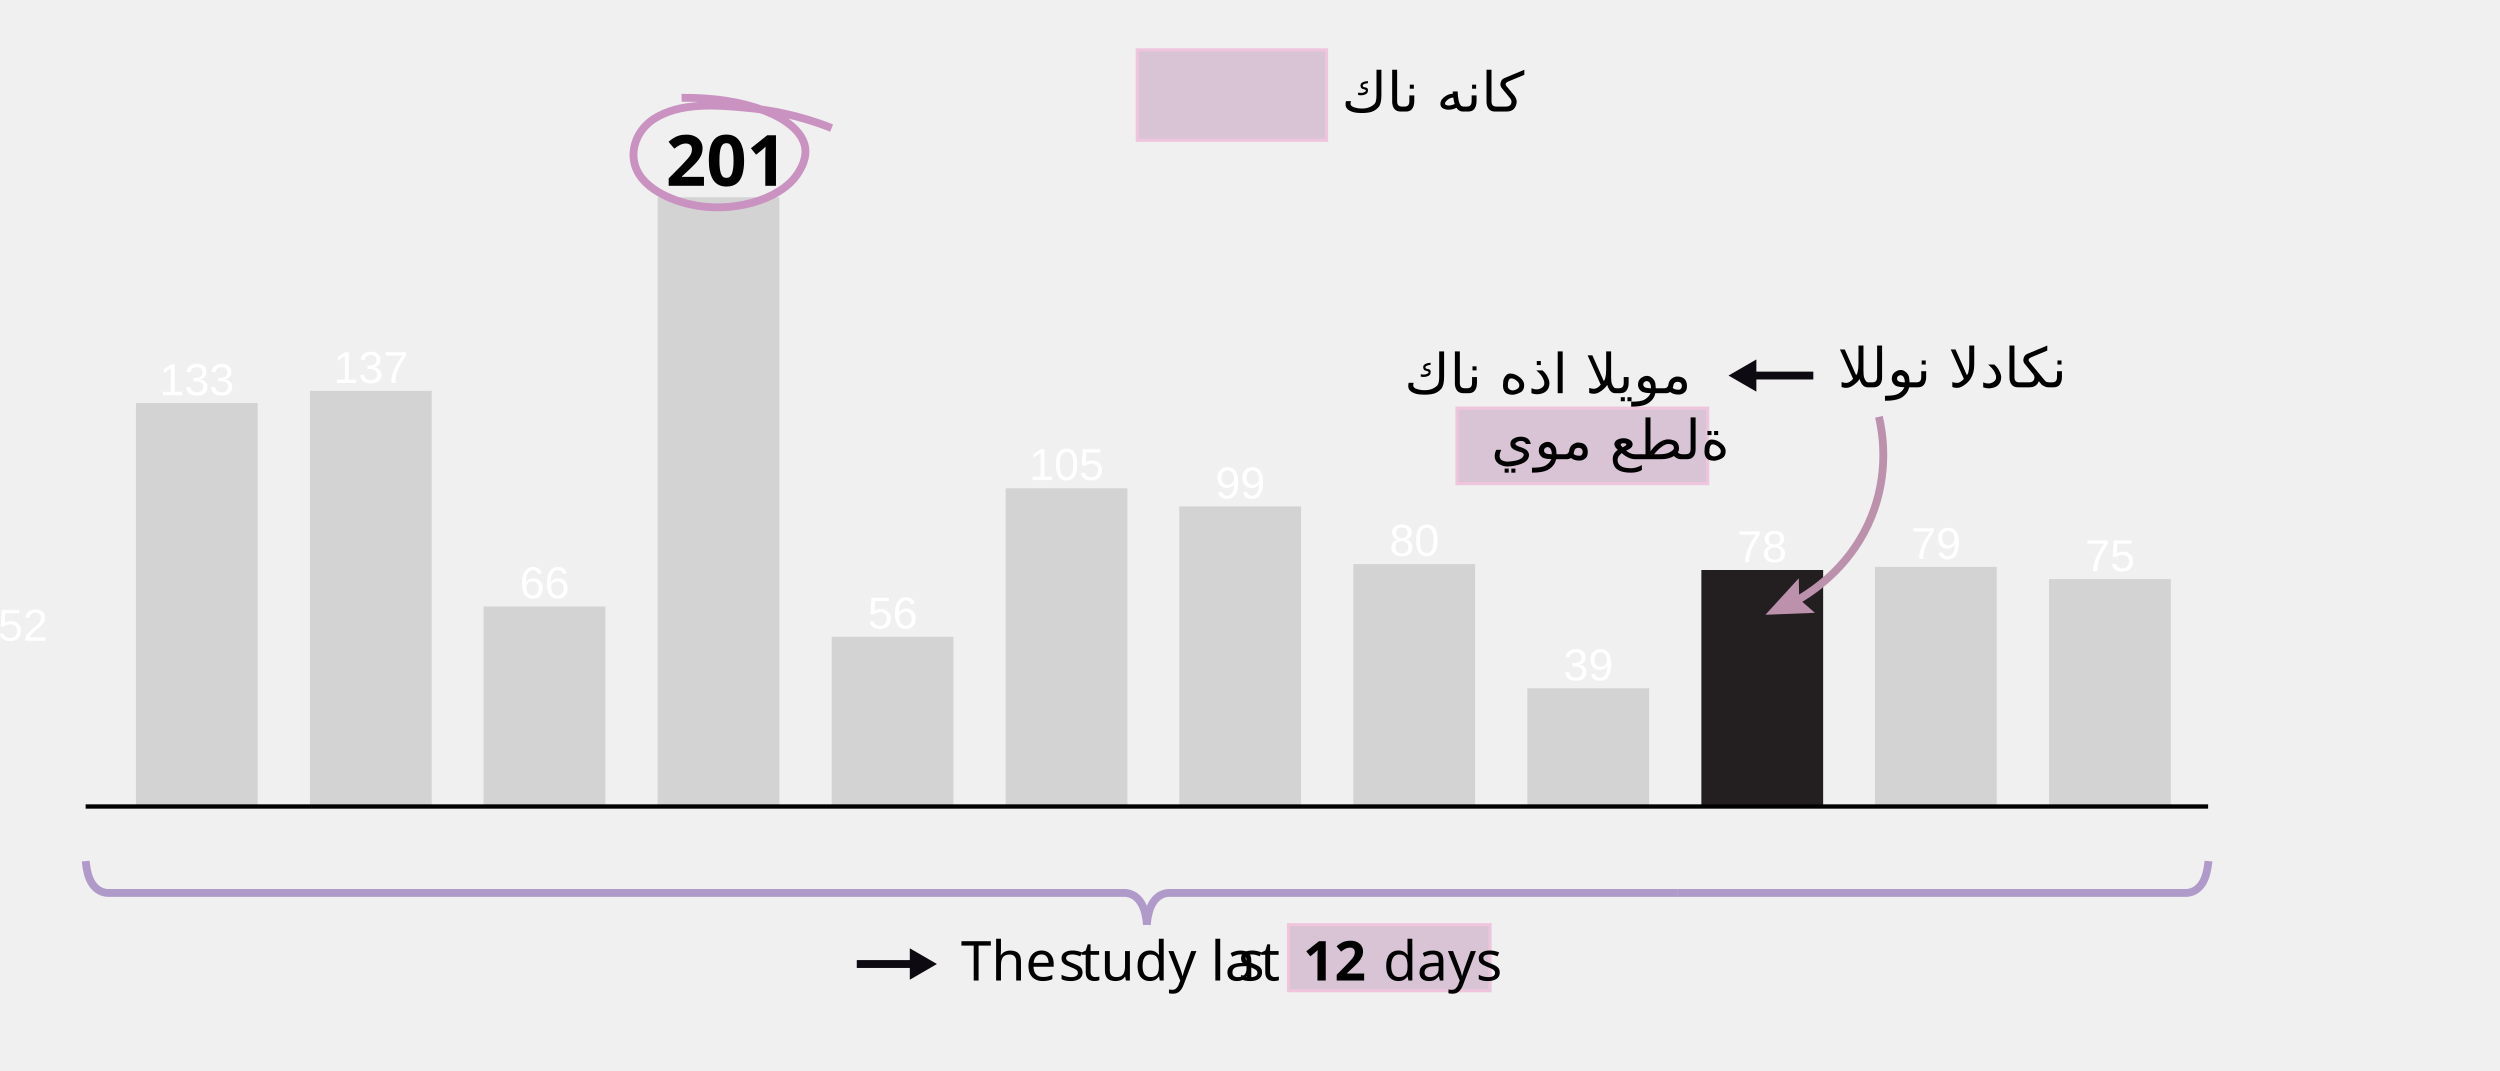
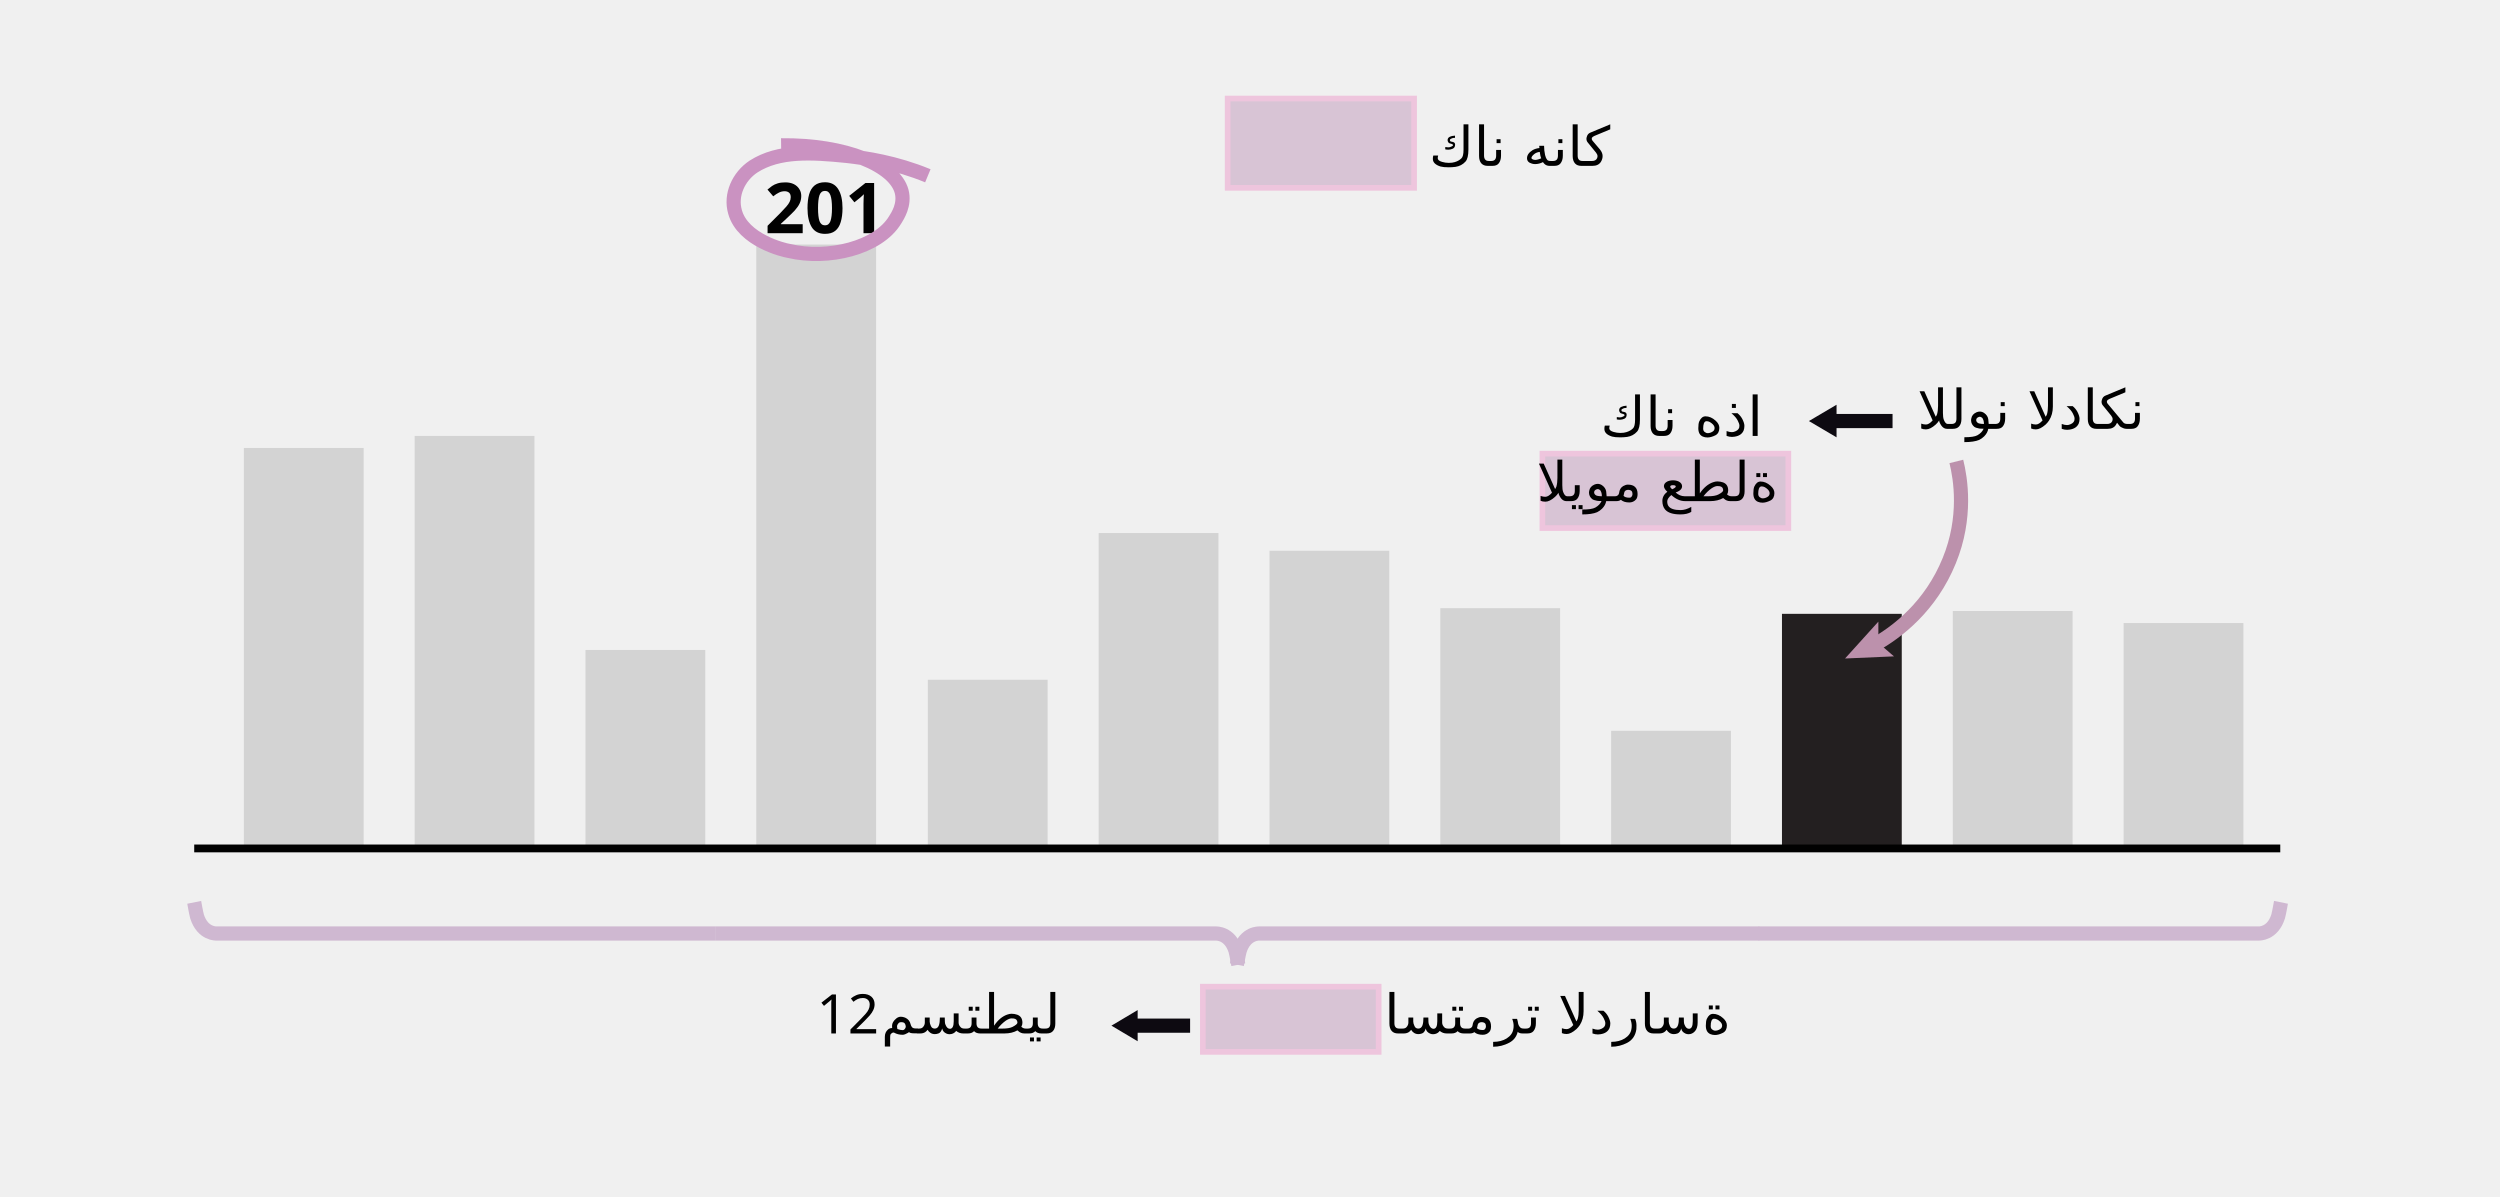
- <svg xmlns="http://www.w3.org/2000/svg" id="Layer_1" data-name="Layer 1" version="1.1" viewBox="0 0 636.4 272.6">
+ <svg xmlns="http://www.w3.org/2000/svg" id="Layer_1" data-name="Layer 1" version="1.1" viewBox="0 0 352.7 168.8">
  <defs>
    <style>
-       .cls-1, .cls-2 {
-         font-family: SourceSansPro-Regular, 'Source Sans Pro';
-       }
- 
-       .cls-1, .cls-2, .cls-3, .cls-4, .cls-5, .cls-6 {
-         isolation: isolate;
-       }
- 
-       .cls-1, .cls-2, .cls-4, .cls-5 {
-         fill: #010101;
-       }
- 
-       .cls-1, .cls-2, .cls-4, .cls-7 {
-         font-size: 14px;
-       }
- 
-       .cls-2 {
-         letter-spacing: 0em;
-       }
- 
-       .cls-8 {
+       .cls-1 {
        fill: #0d0a11;
      }

-       .cls-8, .cls-9, .cls-10, .cls-11 {
+       .cls-1, .cls-2, .cls-3, .cls-4 {
        stroke-width: 0px;
      }

-       .cls-12 {
+       .cls-5 {
+         fill: #000;
+         font-family: KohinoorArabic-Regular, 'Kohinoor Arabic';
+         font-size: 7.7px;
+       }
+ 
+       .cls-6 {
        fill: #d8c4d5;
        stroke: #eec5dd;
        stroke-width: .8px;
      }

-       .cls-3 {
-         fill: #fff;
-         font-family: ArialMT, Arial;
-         font-size: 11.4px;
-       }
- 
-       .cls-13 {
+       .cls-7 {
        stroke: #bc91ac;
      }

-       .cls-13, .cls-14, .cls-15, .cls-16, .cls-17 {
+       .cls-7, .cls-8, .cls-9, .cls-10, .cls-11 {
        fill: none;
      }

-       .cls-13, .cls-14, .cls-16, .cls-17 {
+       .cls-7, .cls-8, .cls-9, .cls-11 {
        stroke-width: 2px;
      }

-       .cls-13, .cls-17 {
+       .cls-7, .cls-11 {
        stroke-miterlimit: 10;
      }

-       .cls-9 {
+       .cls-2 {
        fill: #d3d3d3;
      }

-       .cls-4 {
-         font-family: SourceSansPro-Bold, 'Source Sans Pro';
+       .cls-8 {
+         stroke: #cfb8d1;
      }

-       .cls-4, .cls-5 {
-         font-weight: 700;
+       .cls-3 {
+         fill: #bc91ac;
+       }
+ 
+       .cls-9 {
+         stroke: #ca92c1;
      }

      .cls-10 {
-         fill: #bc91ac;
-       }
- 
-       .cls-14 {
-         stroke: #ca92c1;
-       }
- 
-       .cls-15 {
        stroke: #010101;
        stroke-linejoin: round;
        stroke-width: 1.1px;
      }

-       .cls-5 {
-         font-family: MyriadPro-Bold, 'Myriad Pro';
-         font-size: 18px;
+       .cls-12, .cls-13 {
+         isolation: isolate;
      }

-       .cls-7 {
-         fill: #000;
-         font-family: KohinoorArabic-Medium, 'Kohinoor Arabic';
-         font-weight: 500;
-       }
- 
-       .cls-16 {
-         stroke: #b09ac9;
-       }
- 
-       .cls-17 {
+       .cls-11 {
        stroke: #0d0a11;
      }

-       .cls-11 {
+       .cls-4 {
        fill: #231f20;
+       }
+ 
+       .cls-13 {
+         fill: #010101;
+         font-family: MyriadPro-Bold, 'Myriad Pro';
+         font-size: 9.9px;
+         font-weight: 700;
      }
    </style>
  </defs>
  <g>
-     <rect class="cls-9" x="34.6" y="102.6" width="31" height="102.7" />
-     <rect class="cls-9" x="78.9" y="99.5" width="31" height="105.8" />
-     <rect class="cls-9" x="123.1" y="154.4" width="31" height="50.9" />
-     <rect class="cls-9" x="167.4" y="50.2" width="31" height="155.2" />
-     <rect class="cls-9" x="211.7" y="162.1" width="31" height="43.2" />
-     <rect class="cls-9" x="256" y="124.3" width="31" height="81.1" />
-     <rect class="cls-9" x="300.2" y="128.9" width="31" height="76.4" />
-     <rect class="cls-9" x="344.5" y="143.6" width="31" height="61.8" />
-     <rect class="cls-9" x="388.8" y="175.2" width="31" height="30.1" />
-     <rect class="cls-11" x="433.1" y="145.1" width="31" height="60.2" />
-     <rect class="cls-9" x="477.3" y="144.3" width="31" height="61" />
-     <rect class="cls-9" x="521.6" y="147.4" width="31" height="57.9" />
-     <g class="cls-6">
-       <g class="cls-6">
-         <g class="cls-6">
-           <text class="cls-3" transform="translate(-.5 163.1)">
-             <tspan x="0" y="0">52</tspan>
+     <rect class="cls-2" x="34.4" y="63.2" width="16.9" height="56.4" />
+     <rect class="cls-2" x="58.5" y="61.5" width="16.9" height="58.1" />
+     <rect class="cls-2" x="82.6" y="91.7" width="16.9" height="28" />
+     <rect class="cls-2" x="106.7" y="34.5" width="16.9" height="85.2" />
+     <rect class="cls-2" x="130.9" y="95.9" width="16.9" height="23.7" />
+     <rect class="cls-2" x="155" y="75.2" width="16.9" height="44.5" />
+     <rect class="cls-2" x="179.1" y="77.7" width="16.9" height="42" />
+     <rect class="cls-2" x="203.2" y="85.8" width="16.9" height="33.9" />
+     <rect class="cls-2" x="227.3" y="103.1" width="16.9" height="16.5" />
+     <rect class="cls-4" x="251.4" y="86.6" width="16.9" height="33.1" />
+     <rect class="cls-2" x="275.5" y="86.2" width="16.9" height="33.5" />
+     <rect class="cls-2" x="299.6" y="87.9" width="16.9" height="31.8" />
+     <line class="cls-10" x1="27.4" y1="119.7" x2="321.7" y2="119.7" />
+   </g>
+   <g class="cls-12">
+     <g class="cls-12">
+       <g class="cls-12">
+         <g class="cls-12">
+           <text class="cls-13" transform="translate(107.9 32.9)">
+             <tspan x="0" y="0">201</tspan>
          </text>
        </g>
-       </g>
-     </g>
-     <g class="cls-6">
-       <g class="cls-6">
-         <g class="cls-6">
-           <text class="cls-3" transform="translate(40.6 100.6)">
-             <tspan x="0" y="0">133</tspan>
-           </text>
-         </g>
-       </g>
-     </g>
-     <g class="cls-6">
-       <g class="cls-6">
-         <g class="cls-6">
-           <text class="cls-3" transform="translate(84.9 97.5)">
-             <tspan x="0" y="0">137</tspan>
-           </text>
-         </g>
-       </g>
-     </g>
-     <g class="cls-6">
-       <g class="cls-6">
-         <g class="cls-6">
-           <text class="cls-3" transform="translate(132.3 152.3)">
-             <tspan x="0" y="0">66</tspan>
-           </text>
-         </g>
-       </g>
-     </g>
-     <g class="cls-6">
-       <g class="cls-6">
-         <g class="cls-6">
-           <text class="cls-3" transform="translate(220.9 160)">
-             <tspan x="0" y="0">56</tspan>
-           </text>
-         </g>
-       </g>
-     </g>
-     <g class="cls-6">
-       <g class="cls-6">
-         <g class="cls-6">
-           <text class="cls-3" transform="translate(262 122.2)">
-             <tspan x="0" y="0">105</tspan>
-           </text>
-         </g>
-       </g>
-     </g>
-     <g class="cls-6">
-       <g class="cls-6">
-         <g class="cls-6">
-           <text class="cls-3" transform="translate(309.4 126.9)">
-             <tspan x="0" y="0">99</tspan>
-           </text>
-         </g>
-       </g>
-     </g>
-     <g class="cls-6">
-       <g class="cls-6">
-         <g class="cls-6">
-           <text class="cls-3" transform="translate(353.7 141.5)">
-             <tspan x="0" y="0">80</tspan>
-           </text>
-         </g>
-       </g>
-     </g>
-     <g class="cls-6">
-       <g class="cls-6">
-         <g class="cls-6">
-           <text class="cls-3" transform="translate(398 173.2)">
-             <tspan x="0" y="0">39</tspan>
-           </text>
-         </g>
-       </g>
-     </g>
-     <g class="cls-6">
-       <g class="cls-6">
-         <g class="cls-6">
-           <text class="cls-3" transform="translate(442.2 143.1)">
-             <tspan x="0" y="0">78</tspan>
-           </text>
-         </g>
-       </g>
-     </g>
-     <g class="cls-6">
-       <g class="cls-6">
-         <g class="cls-6">
-           <text class="cls-3" transform="translate(486.5 142.3)">
-             <tspan x="0" y="0">79</tspan>
-           </text>
-         </g>
-       </g>
-     </g>
-     <g class="cls-6">
-       <g class="cls-6">
-         <g class="cls-6">
-           <text class="cls-3" transform="translate(530.8 145.4)">
-             <tspan x="0" y="0">75</tspan>
-           </text>
-         </g>
-       </g>
-     </g>
-     <line class="cls-15" x1="21.8" y1="205.3" x2="562.1" y2="205.3" />
-   </g>
-   <g class="cls-6">
-     <g class="cls-6">
-       <g class="cls-6">
-         <text class="cls-5" transform="translate(169.5 47.3)">
-           <tspan x="0" y="0">201</tspan>
-         </text>
      </g>
    </g>
  </g>
  <g>
    <g>
-       <path class="cls-16" d="M427,227.3h129.4c.2,0,3.6.2,5.1-4.4.4-1.4.6-2.7.7-3.7" />
-       <path class="cls-16" d="M427.1,227.3h-129.4c-.2,0-3.6-.2-5.1,4.4-.4,1.4-.6,2.7-.7,3.7" />
+       <path class="cls-8" d="M248.1,131.7h70.5c.1,0,2,.1,2.8-2.4.2-.8.3-1.5.4-2" />
+       <path class="cls-8" d="M248.2,131.7h-70.5c-.1,0-2-.1-2.8,2.4-.2.8-.3,1.5-.4,2" />
    </g>
    <g>
-       <path class="cls-16" d="M156.9,227.3H27.6c-.2,0-3.6.2-5.1-4.4-.4-1.4-.6-2.7-.7-3.7" />
-       <path class="cls-16" d="M156.8,227.3h129.4c.2,0,3.6-.2,5.1,4.4.4,1.4.6,2.7.7,3.7" />
+       <path class="cls-8" d="M101,131.7H30.6c-.1,0-2,.1-2.8-2.4-.2-.8-.3-1.5-.4-2" />
+       <path class="cls-8" d="M101,131.7h70.5c.1,0,2-.1,2.8,2.4.2.8.3,1.5.4,2" />
    </g>
  </g>
-   <rect class="cls-12" x="328" y="235.4" width="51.3" height="16.8" />
-   <rect class="cls-12" x="289.5" y="12.7" width="48.2" height="23" />
+   <rect class="cls-6" x="169.7" y="139.2" width="24.8" height="9.2" />
+   <rect class="cls-6" x="173.2" y="13.9" width="26.3" height="12.6" />
  <g>
-     <line class="cls-17" x1="218.1" y1="245.4" x2="232.8" y2="245.4" />
-     <polygon class="cls-8" points="231.6 249.4 238.5 245.4 231.6 241.4 231.6 249.4" />
+     <line class="cls-11" x1="159.9" y1="144.7" x2="167.9" y2="144.7" />
+     <polygon class="cls-1" points="160.5 142.5 156.8 144.7 160.5 146.9 160.5 142.5" />
  </g>
-   <rect class="cls-12" x="370.9" y="103.9" width="63.8" height="19.2" />
+   <rect class="cls-6" x="217.6" y="64" width="34.7" height="10.5" />
  <g>
-     <line class="cls-17" x1="445.9" y1="95.6" x2="461.6" y2="95.6" />
-     <polygon class="cls-8" points="447.1 91.5 440 95.6 447.1 99.7 447.1 91.5" />
+     <line class="cls-11" x1="258.4" y1="59.4" x2="267" y2="59.4" />
+     <polygon class="cls-1" points="259.1 57.1 255.2 59.4 259.1 61.7 259.1 57.1" />
  </g>
-   <g class="cls-6">
-     <g class="cls-6">
-       <text class="cls-1" transform="translate(244.6 249.6)">
-         <tspan x="0" y="0">The </tspan>
-       </text>
-       <text class="cls-2" transform="translate(269.5 249.6)">
-         <tspan x="0" y="0">s</tspan>
-       </text>
-       <text class="cls-1" transform="translate(275.1 249.6)">
-         <tspan x="0" y="0">tudy la</tspan>
-       </text>
-       <text class="cls-2" transform="translate(315.2 249.6)">
-         <tspan x="0" y="0">s</tspan>
-       </text>
-       <text class="cls-1" transform="translate(320.8 249.6)">
-         <tspan x="0" y="0" xml:space="preserve">t  </tspan>
-       </text>
-     </g>
-     <g class="cls-6">
-       <text class="cls-4" transform="translate(331.7 249.6)">
-         <tspan x="0" y="0" xml:space="preserve">12  </tspan>
-       </text>
-     </g>
-     <g class="cls-6">
-       <text class="cls-1" transform="translate(352.1 249.6)">
-         <tspan x="0" y="0">days</tspan>
-       </text>
-     </g>
+   <path class="cls-9" d="M130.9,24.8c-4.6-1.9-8.8-2.5-11.4-2.8-5-.5-9.6-.8-13.2,1.5-2.1,1.4-3.3,4-2.6,6.4,1.1,4,6.9,5.4,7.6,5.5,5.5,1.3,12.6-.4,15-4.4.3-.5,1.4-2.1.9-4-1-3.7-7.9-6.6-17-6.5" />
+   <g>
+     <path class="cls-7" d="M264.2,91.1c3.5-1.9,8.2-5.6,10.8-12,2.5-6.1,1.6-11.6,1-14" />
+     <polygon class="cls-3" points="267.2 92.6 265 90.7 265 87.7 260.3 92.9 267.2 92.6" />
  </g>
-   <path class="cls-14" d="M211.7,32.6c-8.5-3.4-16.1-4.6-21-5.1-9.1-.9-17.7-1.4-24.3,2.8-3.9,2.6-6,7.2-4.8,11.6,2,7.3,12.6,9.8,14,10.1,10.1,2.4,23.1-.8,27.6-8,.6-1,2.5-3.9,1.6-7.2-1.9-6.8-14.5-12.1-31.3-11.9" />
-   <text class="cls-7" transform="translate(337.9 28.4)">
+   <text class="cls-5" transform="translate(115.2 145.8)">
+     <tspan x="0" y="0">12 </tspan>
+     <tspan x="9.1" y="0">ليطتسم</tspan>
+     <tspan x="39" y="0"> </tspan>
+   </text>
+   <text class="cls-5" transform="translate(199.6 23.4)">
    <tspan x="0" y="0" xml:space="preserve"> كانه ناك</tspan>
  </text>
-   <text class="cls-7" transform="translate(467.8 98.6)">
+   <text class="cls-5" transform="translate(193.3 145.8)">
+     <tspan x="0" y="0" xml:space="preserve"> ةساردلا ترمتسا</tspan>
+   </text>
+   <text class="cls-5" transform="translate(270.5 60.5)">
    <tspan x="0" y="0">نكادلا نوللا</tspan>
  </text>
-   <text class="cls-7" transform="translate(357.5 100.1)">
-     <tspan x="0" y="0">مويلا اذه ناك</tspan>
-     <tspan x="18.5" y="16.8"> </tspan>
-     <tspan x="22.1" y="16.8">ةلطع موي</tspan>
+   <text class="cls-5" transform="translate(225.8 61.5)">
+     <tspan x="0" y="0">اذه ناك</tspan>
+     <tspan x="24.7" y="0"> </tspan>
+     <tspan x="-9" y="9.2">ةلطع مويلا</tspan>
  </text>
-   <g>
-     <path class="cls-13" d="M456.6,153.3c6.4-3.5,15.1-10.2,19.8-21.8,4.5-11.1,2.9-21.2,1.9-25.4" />
-     <polygon class="cls-10" points="462 156 458 152.5 457.9 147.2 449.4 156.5 462 156" />
-   </g>
-   <text />
</svg>
